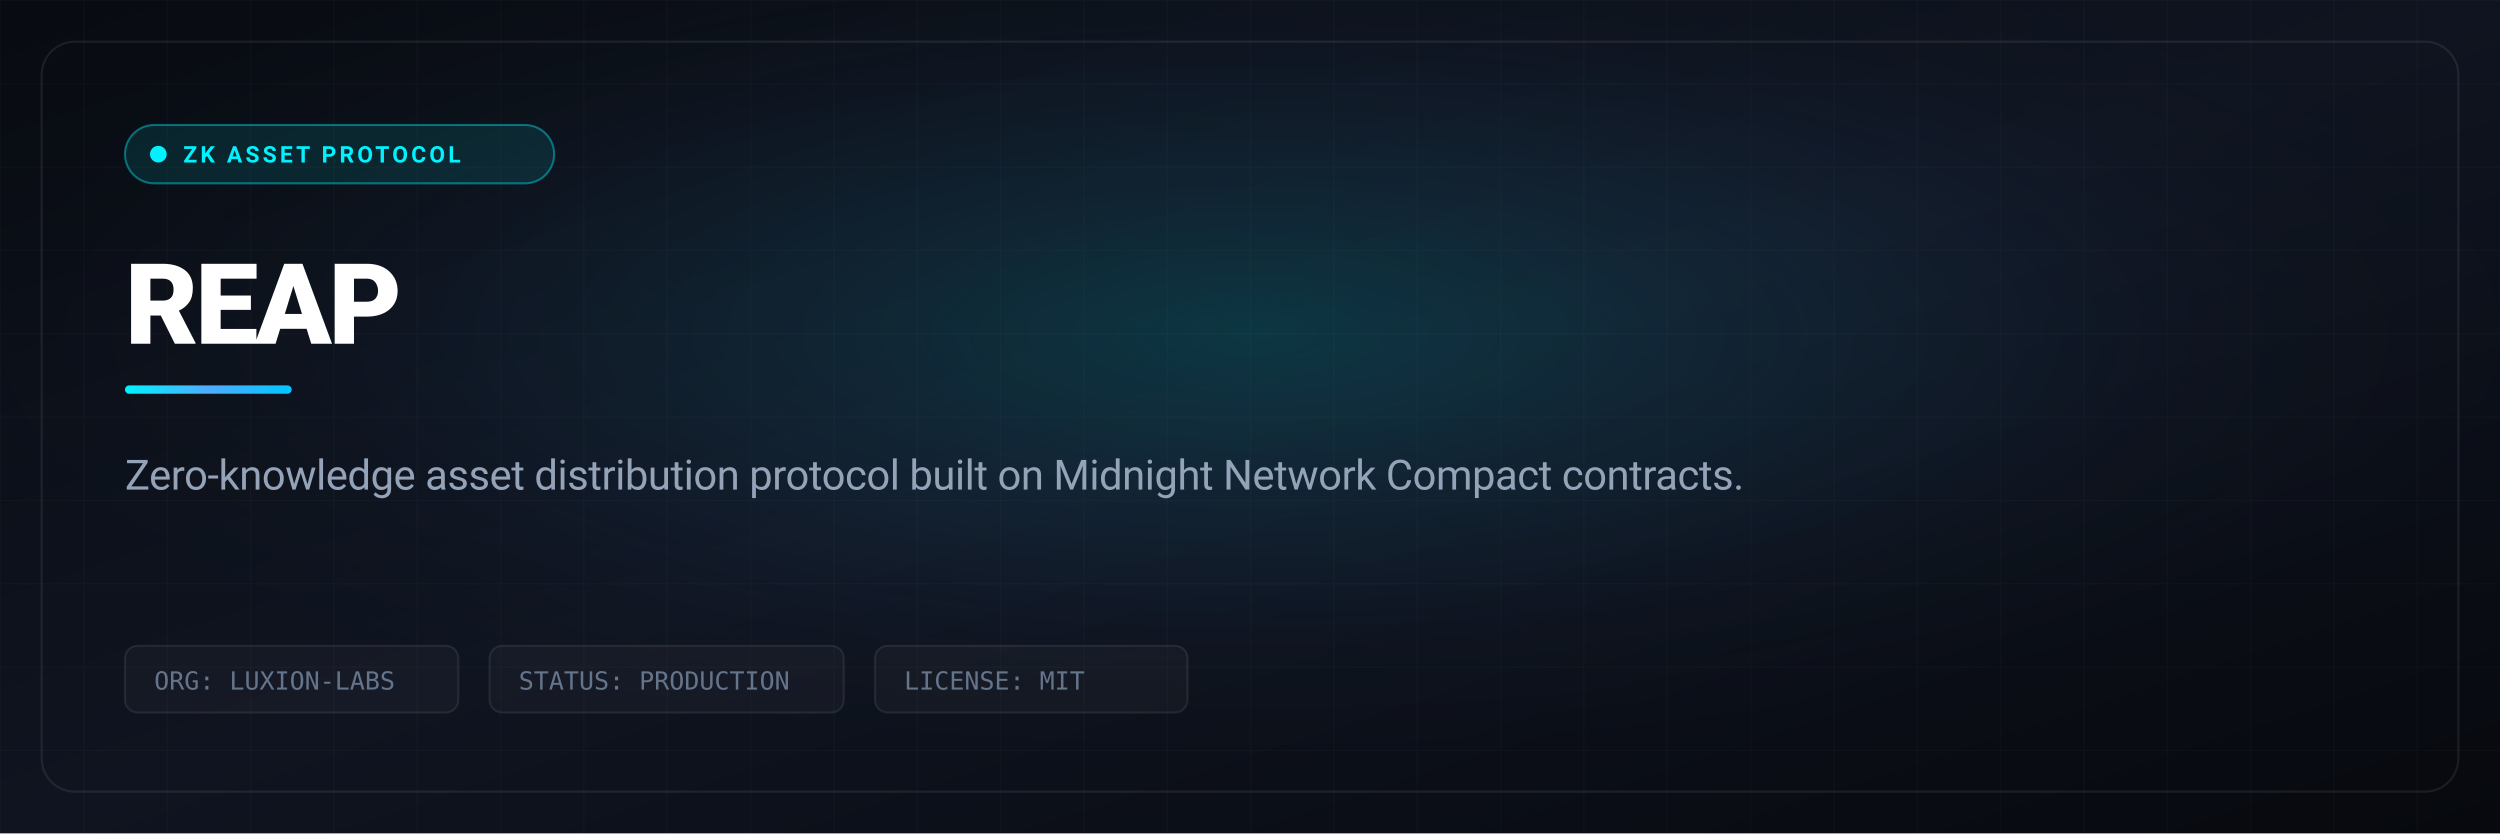
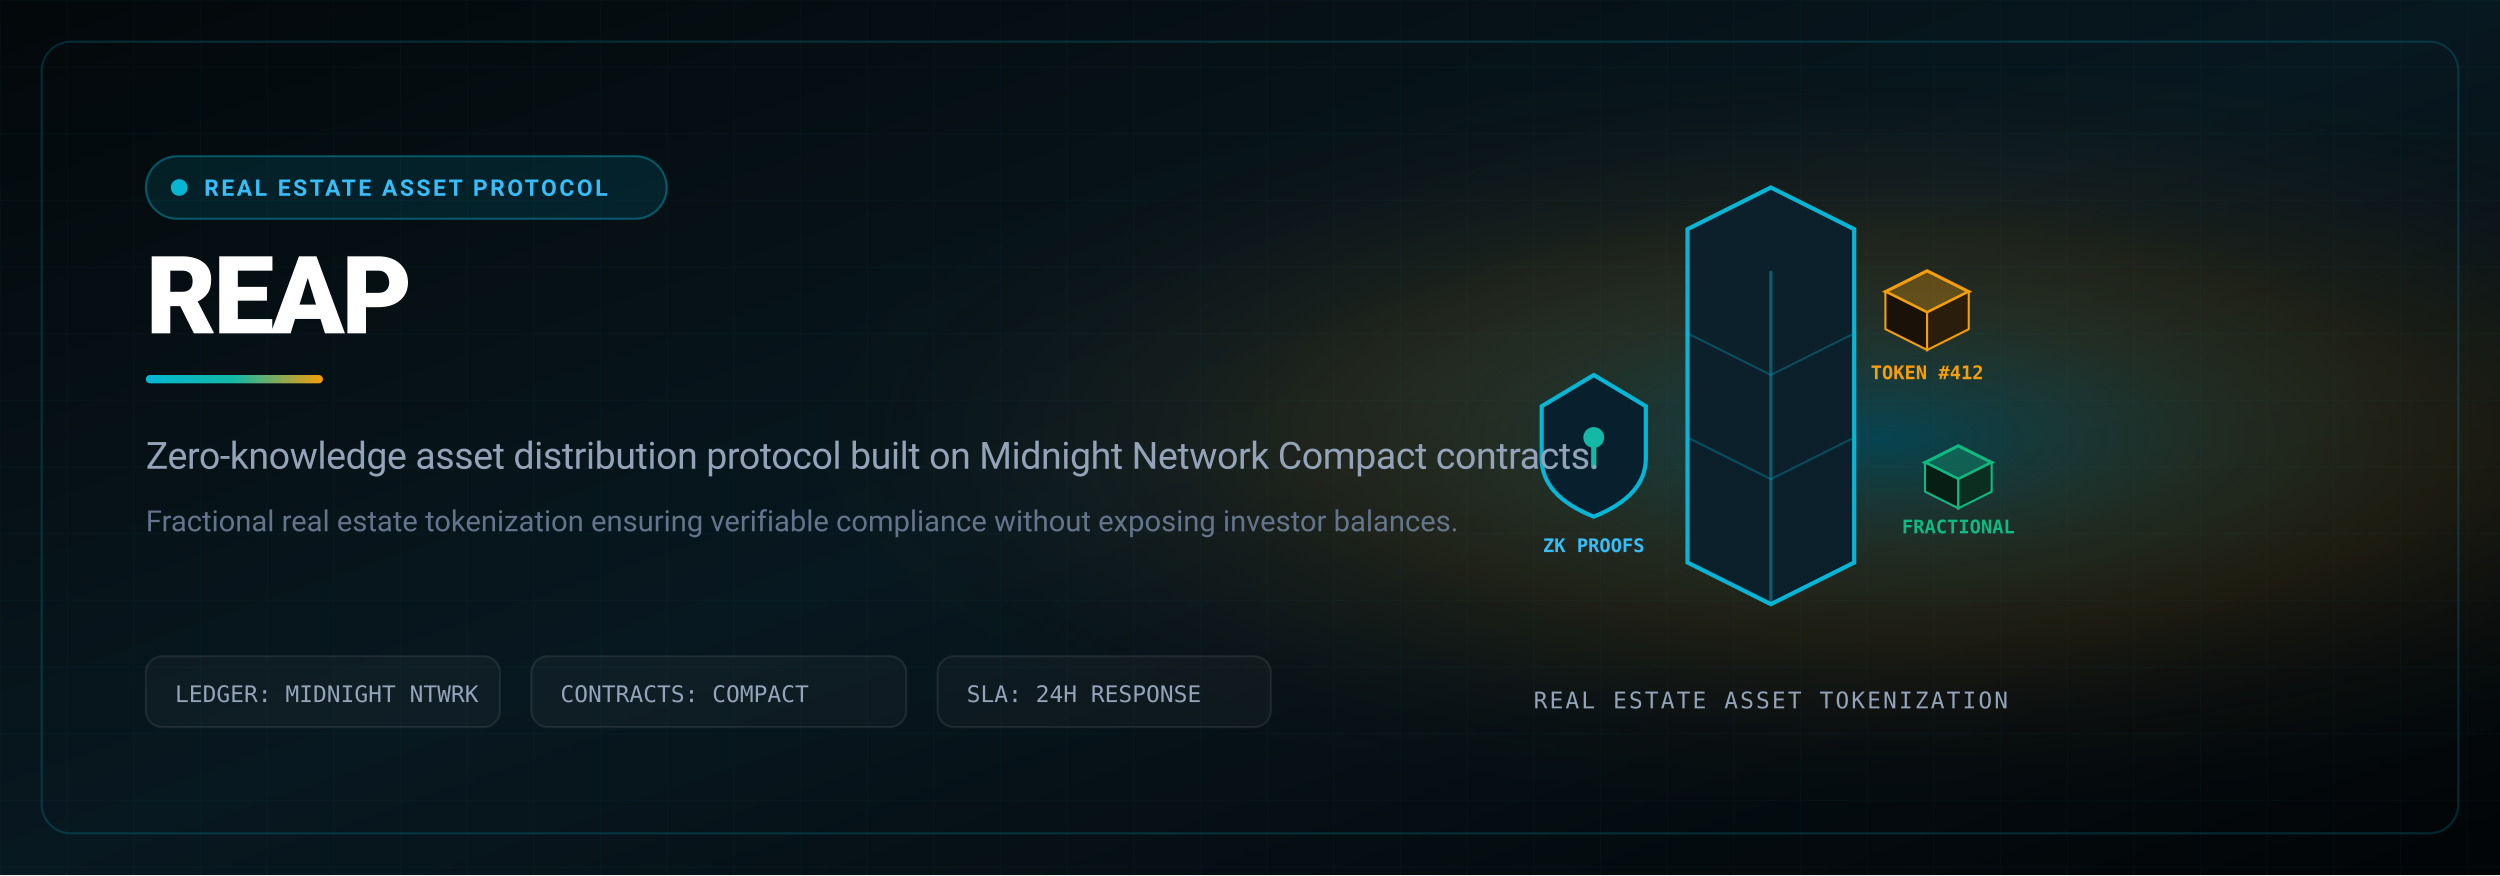
- <svg xmlns="http://www.w3.org/2000/svg" viewBox="0 0 1200 400" width="100%" height="100%">
+ <svg xmlns="http://www.w3.org/2000/svg" viewBox="0 0 1200 420" width="100%" height="100%">
  <defs>
-     <linearGradient id="bg" x1="0%" y1="0%" x2="100%" y2="100%">
-       <stop offset="0%" stop-color="#080B11" />
-       <stop offset="50%" stop-color="#0F1420" />
-       <stop offset="100%" stop-color="#07090E" />
+     <linearGradient id="reap-bg" x1="0%" y1="0%" x2="100%" y2="100%">
+       <stop offset="0%" stop-color="#03080A" />
+       <stop offset="50%" stop-color="#081820" />
+       <stop offset="100%" stop-color="#020406" />
    </linearGradient>
-     <linearGradient id="accent" x1="0%" y1="0%" x2="100%" y2="0%">
-       <stop offset="0%" stop-color="#00F2FE" />
-       <stop offset="50%" stop-color="#4FACFE" />
-       <stop offset="100%" stop-color="#00C6FF" />
+     <linearGradient id="teal-amber" x1="0%" y1="0%" x2="100%" y2="0%">
+       <stop offset="0%" stop-color="#06B6D4" />
+       <stop offset="50%" stop-color="#14B8A6" />
+       <stop offset="100%" stop-color="#F59E0B" />
    </linearGradient>
-     <radialGradient id="glow" cx="50%" cy="40%" r="55%">
-       <stop offset="0%" stop-color="#00F2FE" stop-opacity="0.16" />
-       <stop offset="60%" stop-color="#4FACFE" stop-opacity="0.04" />
-       <stop offset="100%" stop-color="#080B11" stop-opacity="0" />
+     <radialGradient id="reap-glow" cx="75%" cy="50%" r="45%">
+       <stop offset="0%" stop-color="#06B6D4" stop-opacity="0.3" />
+       <stop offset="50%" stop-color="#F59E0B" stop-opacity="0.1" />
+       <stop offset="100%" stop-color="#03080A" stop-opacity="0" />
    </radialGradient>
-     <pattern id="grid" width="40" height="40" patternUnits="userSpaceOnUse">
-       <path d="M 40 0 L 0 0 0 40" fill="none" stroke="#FFFFFF" stroke-width="0.5" stroke-opacity="0.04" />
+     <pattern id="arch-grid" width="32" height="32" patternUnits="userSpaceOnUse">
+       <path d="M 32 0 L 0 0 0 32" fill="none" stroke="#06B6D4" stroke-width="0.5" stroke-opacity="0.06" />
    </pattern>
  </defs>
-   <rect width="1200" height="400" fill="url(#bg)" />
-   <rect width="1200" height="400" fill="url(#glow)" />
-   <rect width="1200" height="400" fill="url(#grid)" />
-   <rect x="20" y="20" width="1160" height="360" rx="16" fill="none" stroke="#FFFFFF" stroke-width="1" stroke-opacity="0.08" />
-   <g transform="translate(60, 60)">
-     <rect width="206" height="28" rx="14" fill="#00F2FE" fill-opacity="0.1" stroke="#00F2FE" stroke-width="1" stroke-opacity="0.4" />
-     <circle cx="16" cy="14" r="4" fill="#00F2FE" />
-     <text x="28" y="18" fill="#00F2FE" font-family="-apple-system, BlinkMacSystemFont, 'Segoe UI', Roboto, Helvetica, Arial, sans-serif" font-size="11" font-weight="700" letter-spacing="1.5">ZK ASSET PROTOCOL</text>
+   <rect width="1200" height="420" fill="url(#reap-bg)" />
+   <rect width="1200" height="420" fill="url(#reap-glow)" />
+   <rect width="1200" height="420" fill="url(#arch-grid)" />
+   <rect x="20" y="20" width="1160" height="380" rx="14" fill="none" stroke="#06B6D4" stroke-width="1" stroke-opacity="0.2" />
+   <g transform="translate(850, 210)">
+     <polygon points="0,-120 40,-100 40,60 0,80 -40,60 -40,-100" fill="#0C202B" stroke="#06B6D4" stroke-width="2" />
+     <line x1="0" y1="-80" x2="0" y2="80" stroke="#06B6D4" stroke-width="1.5" stroke-opacity="0.4" />
+     <line x1="-40" y1="-50" x2="0" y2="-30" stroke="#06B6D4" stroke-width="1" stroke-opacity="0.3" />
+     <line x1="0" y1="-30" x2="40" y2="-50" stroke="#06B6D4" stroke-width="1" stroke-opacity="0.3" />
+     <line x1="-40" y1="0" x2="0" y2="20" stroke="#06B6D4" stroke-width="1" stroke-opacity="0.3" />
+     <line x1="0" y1="20" x2="40" y2="0" stroke="#06B6D4" stroke-width="1" stroke-opacity="0.3" />
+     <g transform="translate(75, -60)">
+       <polygon points="0,-20 20,-10 0,0 -20,-10" fill="#F59E0B" fill-opacity="0.3" stroke="#F59E0B" stroke-width="1.5" />
+       <polygon points="-20,-10 0,0 0,18 -20,8" fill="#1A1208" stroke="#F59E0B" stroke-width="1" />
+       <polygon points="0,0 20,-10 20,8 0,18" fill="#2B1D0B" stroke="#F59E0B" stroke-width="1" />
+       <text x="0" y="32" fill="#F59E0B" font-family="'SF Mono', monospace" font-size="9" font-weight="700" text-anchor="middle">TOKEN #412</text>
+     </g>
+     <g transform="translate(90, 20)">
+       <polygon points="0,-16 16,-8 0,0 -16,-8" fill="#10B981" fill-opacity="0.3" stroke="#10B981" stroke-width="1.5" />
+       <polygon points="-16,-8 0,0 0,14 -16,6" fill="#071E15" stroke="#10B981" stroke-width="1" />
+       <polygon points="0,0 16,-8 16,6 0,14" fill="#0C2E20" stroke="#10B981" stroke-width="1" />
+       <text x="0" y="26" fill="#10B981" font-family="'SF Mono', monospace" font-size="9" font-weight="700" text-anchor="middle">FRACTIONAL</text>
+     </g>
+     <g transform="translate(-85, 0)">
+       <path d="M 0 -30 L 25 -15 L 25 10 Q 25 28 0 38 Q -25 28 -25 10 L -25 -15 Z" fill="#08202E" stroke="#06B6D4" stroke-width="2" />
+       <circle cx="0" cy="0" r="5" fill="#14B8A6" />
+       <path d="M 0 5 L 0 14" stroke="#14B8A6" stroke-width="2.5" stroke-linecap="round" />
+       <text x="0" y="55" fill="#38BDF8" font-family="'SF Mono', monospace" font-size="9" font-weight="700" text-anchor="middle">ZK PROOFS</text>
+     </g>
+     <text x="0" y="130" fill="#94A3B8" font-family="'SF Mono', monospace" font-size="11" letter-spacing="1" text-anchor="middle">REAL ESTATE ASSET TOKENIZATION</text>
  </g>
-   <text x="60" y="165" fill="#FFFFFF" font-family="-apple-system, BlinkMacSystemFont, 'Segoe UI', Roboto, Helvetica, Arial, sans-serif" font-size="54" font-weight="800" letter-spacing="-1.5">
-     REAP
-   </text>
-   <rect x="60" y="185" width="80" height="4" rx="2" fill="url(#accent)" />
-   <text x="60" y="235" fill="#94A3B8" font-family="-apple-system, BlinkMacSystemFont, 'Segoe UI', Roboto, Helvetica, Arial, sans-serif" font-size="20" font-weight="400" letter-spacing="-0.2">
-     Zero-knowledge asset distribution protocol built on Midnight Network Compact contracts.
-   </text>
-   <g transform="translate(60, 310)">
-     <rect width="160" height="32" rx="6" fill="#FFFFFF" fill-opacity="0.03" stroke="#FFFFFF" stroke-width="1" stroke-opacity="0.08" />
-     <text x="14" y="21" fill="#64748B" font-family="'SF Mono', Menlo, Consolas, Monaco, monospace" font-size="12">ORG: LUXION-LABS</text>
-   </g>
-   <g transform="translate(235, 310)">
-     <rect width="170" height="32" rx="6" fill="#FFFFFF" fill-opacity="0.03" stroke="#FFFFFF" stroke-width="1" stroke-opacity="0.08" />
-     <text x="14" y="21" fill="#64748B" font-family="'SF Mono', Menlo, Consolas, Monaco, monospace" font-size="12">STATUS: PRODUCTION</text>
-   </g>
-   <g transform="translate(420, 310)">
-     <rect width="150" height="32" rx="6" fill="#FFFFFF" fill-opacity="0.03" stroke="#FFFFFF" stroke-width="1" stroke-opacity="0.08" />
-     <text x="14" y="21" fill="#64748B" font-family="'SF Mono', Menlo, Consolas, Monaco, monospace" font-size="12">LICENSE: MIT</text>
+   <g transform="translate(70, 75)">
+     <rect width="250" height="30" rx="15" fill="#06B6D4" fill-opacity="0.12" stroke="#06B6D4" stroke-width="1" stroke-opacity="0.4" />
+     <circle cx="16" cy="15" r="4" fill="#06B6D4" />
+     <text x="28" y="19" fill="#38BDF8" font-family="-apple-system, BlinkMacSystemFont, 'Segoe UI', Roboto, sans-serif" font-size="11" font-weight="700" letter-spacing="1.2">REAL ESTATE ASSET PROTOCOL</text>
+     <text x="0" y="85" fill="#FFFFFF" font-family="-apple-system, BlinkMacSystemFont, 'Segoe UI', Roboto, sans-serif" font-size="52" font-weight="800" letter-spacing="-1.5">
+       REAP
+     </text>
+     <rect x="0" y="105" width="85" height="4" rx="2" fill="url(#teal-amber)" />
+     <text x="0" y="150" fill="#94A3B8" font-family="-apple-system, BlinkMacSystemFont, 'Segoe UI', Roboto, sans-serif" font-size="18" font-weight="400" letter-spacing="-0.2">
+       Zero-knowledge asset distribution protocol built on Midnight Network Compact contracts.
+     </text>
+     <text x="0" y="180" fill="#64748B" font-family="-apple-system, BlinkMacSystemFont, 'Segoe UI', Roboto, sans-serif" font-size="14" font-weight="400">
+       Fractional real estate tokenization ensuring verifiable compliance without exposing investor balances.
+     </text>
+     <g transform="translate(0, 240)">
+       <rect width="170" height="34" rx="8" fill="#FFFFFF" fill-opacity="0.03" stroke="#FFFFFF" stroke-width="1" stroke-opacity="0.08" />
+       <text x="14" y="22" fill="#94A3B8" font-family="'SF Mono', monospace" font-size="11">LEDGER: MIDNIGHT NTWRK</text>
+       <rect x="185" y="0" width="180" height="34" rx="8" fill="#FFFFFF" fill-opacity="0.03" stroke="#FFFFFF" stroke-width="1" stroke-opacity="0.08" />
+       <text x="199" y="22" fill="#94A3B8" font-family="'SF Mono', monospace" font-size="11">CONTRACTS: COMPACT</text>
+       <rect x="380" y="0" width="160" height="34" rx="8" fill="#FFFFFF" fill-opacity="0.03" stroke="#FFFFFF" stroke-width="1" stroke-opacity="0.08" />
+       <text x="394" y="22" fill="#94A3B8" font-family="'SF Mono', monospace" font-size="11">SLA: 24H RESPONSE</text>
+     </g>
  </g>
</svg>
